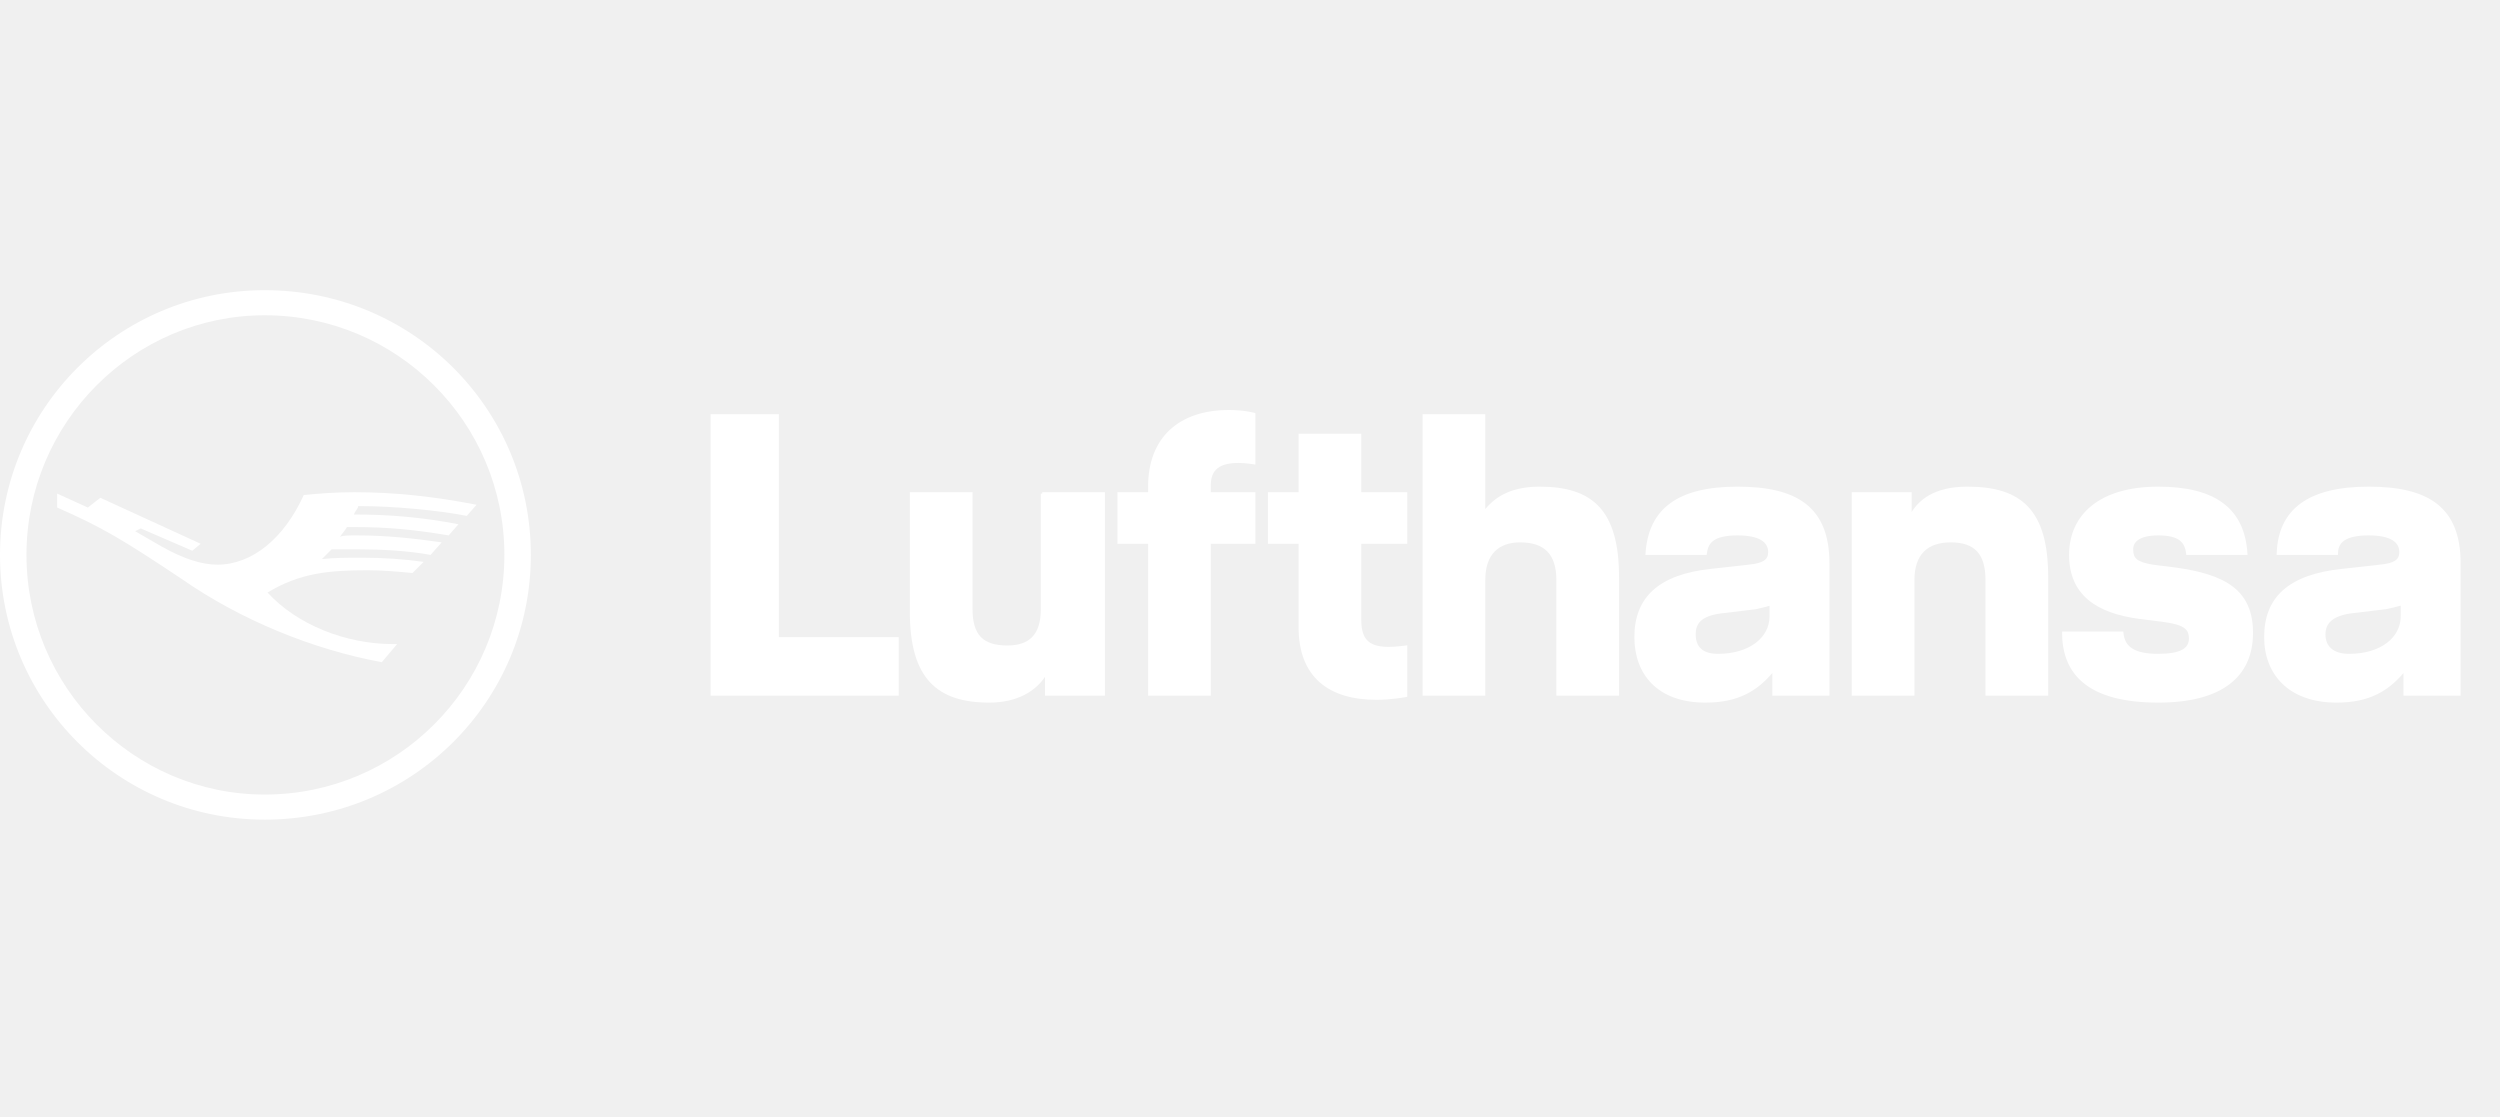
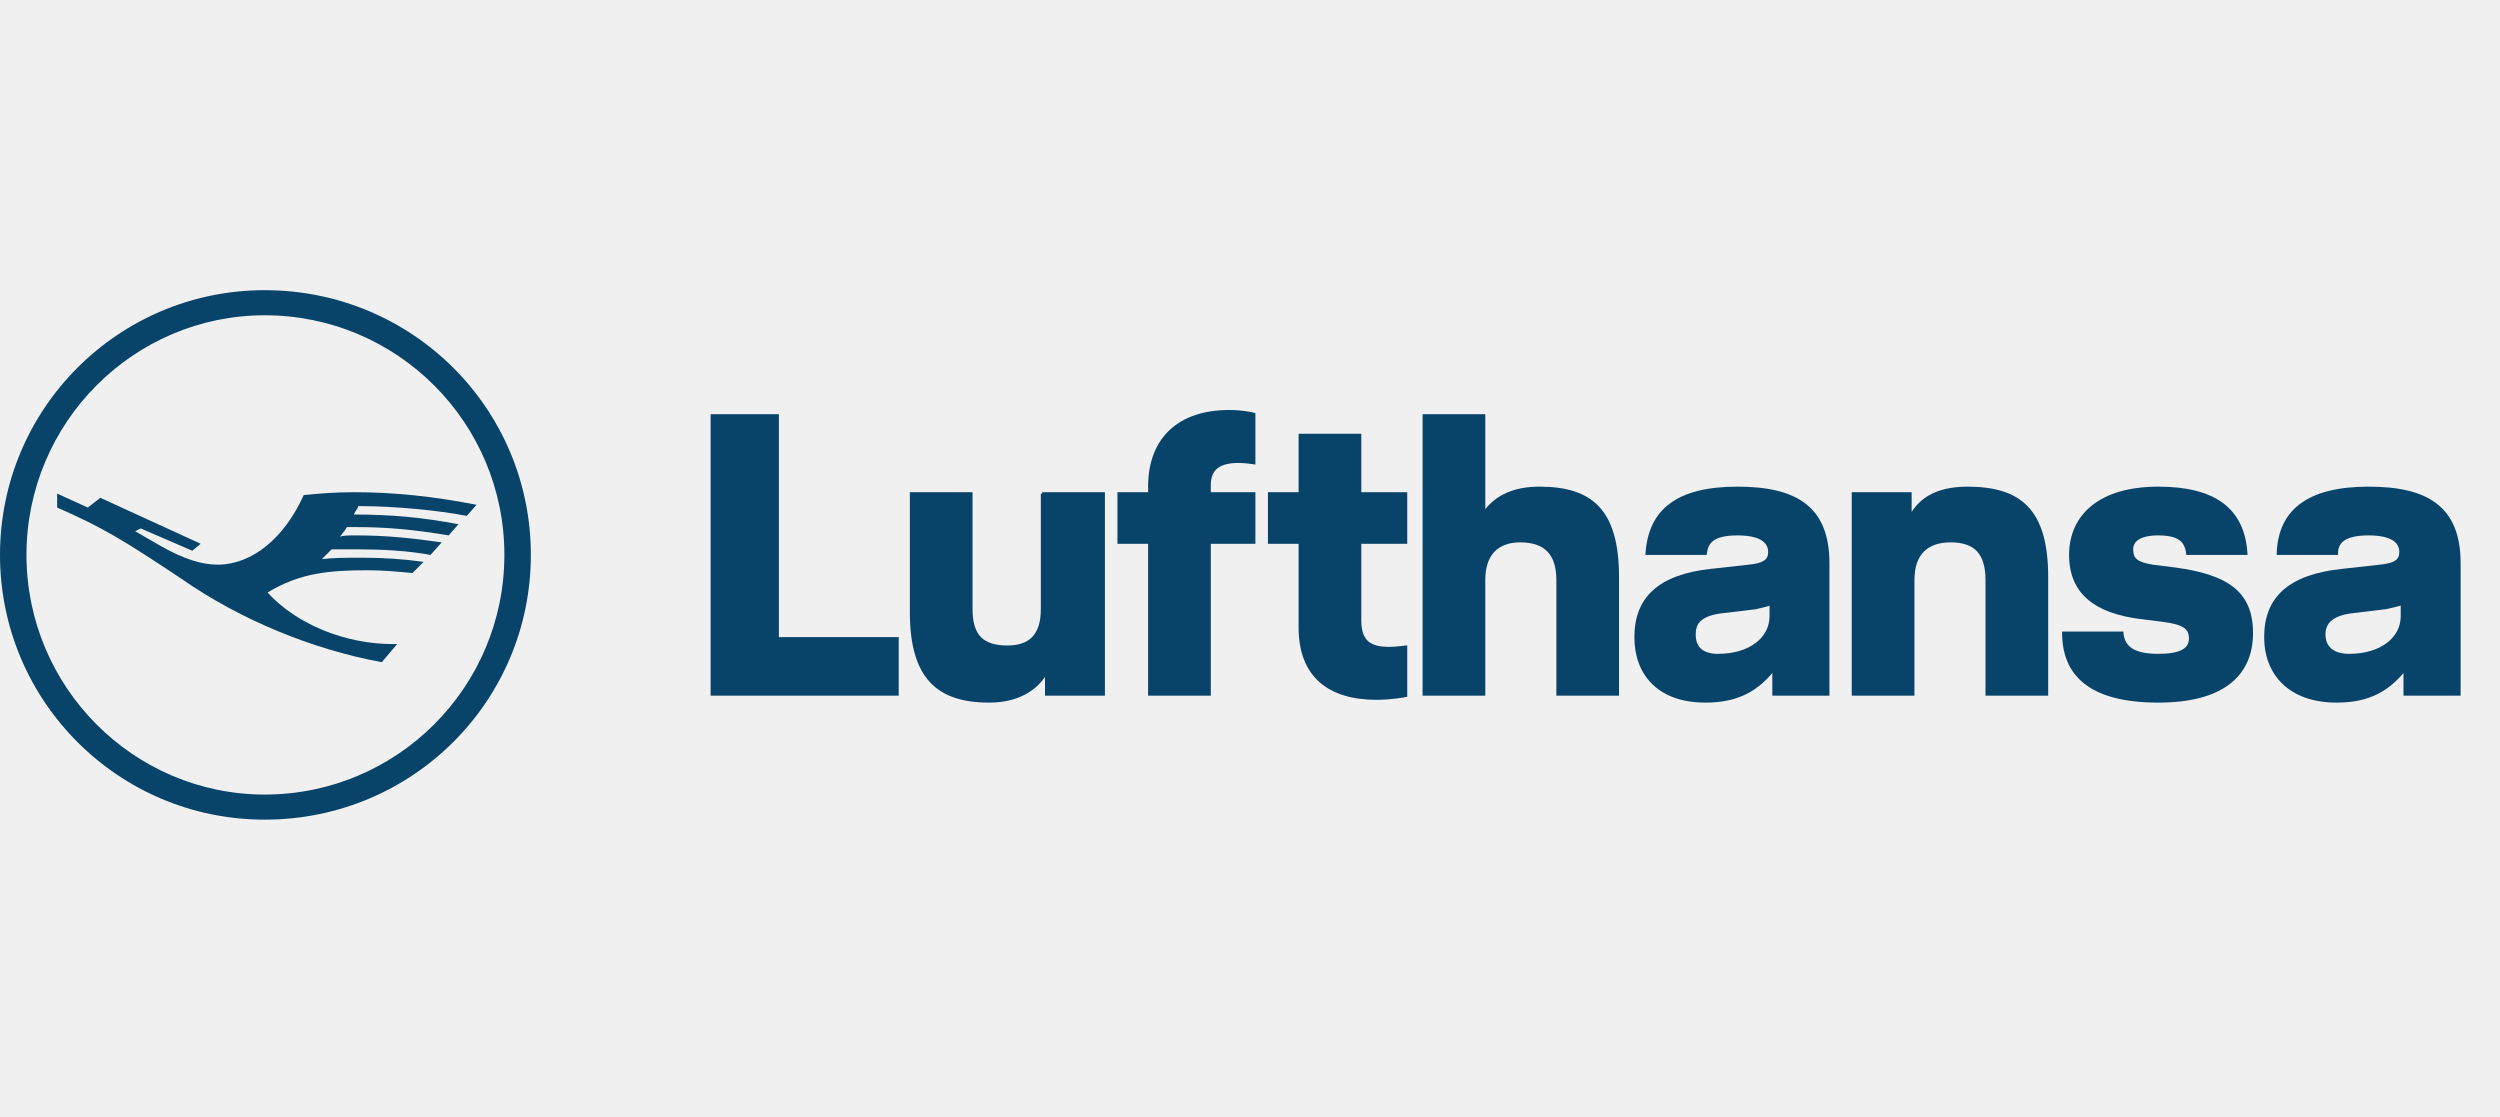
<svg xmlns="http://www.w3.org/2000/svg" width="112" height="50" viewBox="0 0 112 50" fill="none">
-   <path d="M16.043 22.675H16.23C17.604 22.675 19.664 22.863 20.912 23.112L21.349 22.613C19.414 22.238 17.666 22.051 15.856 22.051C14.982 22.051 14.296 22.113 13.609 22.176C12.735 24.111 11.299 25.297 9.739 25.297C9.052 25.297 8.241 25.047 7.242 24.485L6.056 23.799L6.306 23.674L8.615 24.673L8.99 24.361L4.495 22.301L3.934 22.738L2.56 22.113V22.738C4.558 23.612 5.494 24.173 8.116 25.921C10.8 27.794 14.046 29.105 17.104 29.666L17.791 28.855H17.604C15.482 28.855 13.297 27.981 11.986 26.545C13.422 25.672 14.732 25.547 16.48 25.547C17.104 25.547 17.854 25.609 18.478 25.672L18.977 25.172C18.103 25.047 17.167 24.985 16.23 24.985C15.544 24.985 14.982 24.985 14.42 25.047L14.857 24.61H16.043C17.104 24.61 18.29 24.673 19.289 24.86L19.788 24.298C18.478 24.111 17.292 23.986 15.981 23.986C15.606 23.986 15.357 23.986 15.232 24.049C15.287 23.966 15.341 23.896 15.391 23.833C15.454 23.752 15.509 23.682 15.544 23.612H15.856C17.416 23.612 18.602 23.736 20.101 23.986L20.538 23.487C18.915 23.175 17.479 23.05 15.856 23.05C15.886 22.961 15.929 22.901 15.966 22.848C16.009 22.79 16.043 22.741 16.043 22.675Z" fill="white" />
-   <path fill-rule="evenodd" clip-rule="evenodd" d="M23.782 24.86C23.782 18.306 18.477 13 11.86 13C5.306 13 0 18.306 0 24.86C0 31.414 5.306 36.72 11.86 36.72C18.477 36.72 23.782 31.414 23.782 24.86ZM22.596 24.86C22.596 18.93 17.79 14.124 11.86 14.124C5.992 14.124 1.186 18.93 1.186 24.86C1.186 30.79 5.992 35.596 11.86 35.596C17.79 35.596 22.596 30.79 22.596 24.86Z" fill="white" />
-   <path d="M46.691 22.114H46.629V27.295C46.629 27.879 46.49 28.282 46.241 28.539C45.991 28.795 45.62 28.918 45.131 28.918C44.577 28.918 44.191 28.794 43.943 28.539C43.694 28.282 43.57 27.881 43.57 27.295V22.051H40.761V27.419C40.761 28.893 41.059 29.911 41.659 30.559C42.261 31.21 43.156 31.477 44.319 31.477C45.586 31.477 46.39 30.952 46.816 30.325V31.165H49.5V22.051H46.691V22.114Z" fill="white" />
-   <path d="M56.196 18.496L56.242 18.509V20.814L56.169 20.802L56.168 20.802L56.165 20.801L56.153 20.799C56.142 20.798 56.126 20.795 56.107 20.793C56.067 20.787 56.011 20.779 55.946 20.771C55.814 20.756 55.645 20.74 55.492 20.74C55.061 20.74 54.75 20.818 54.548 20.977C54.349 21.133 54.244 21.377 54.244 21.739V22.051H56.242V24.361H54.244V31.165H51.435V24.361H50.062V22.051H51.435V21.802C51.435 20.696 51.783 19.835 52.415 19.251C53.046 18.668 53.952 18.368 55.056 18.368C55.403 18.368 55.687 18.4 55.885 18.432C55.984 18.448 56.061 18.463 56.114 18.475C56.14 18.481 56.161 18.486 56.175 18.49L56.19 18.494L56.195 18.495L56.196 18.496Z" fill="white" />
-   <path d="M62.995 31.226L63.045 31.216V28.908L62.974 28.918L62.969 28.919L62.955 28.921L62.902 28.928C62.856 28.934 62.792 28.941 62.719 28.949C62.571 28.965 62.387 28.98 62.234 28.98C61.832 28.98 61.523 28.918 61.314 28.745C61.108 28.574 60.986 28.284 60.986 27.794V24.361H63.045V22.051H60.986V19.43H58.177V22.051H56.803V24.361H58.177V28.106C58.177 29.211 58.509 30.026 59.118 30.564C59.727 31.1 60.602 31.352 61.672 31.352C62.019 31.352 62.349 31.32 62.593 31.289C62.715 31.273 62.815 31.258 62.885 31.246C62.92 31.24 62.947 31.235 62.966 31.232L62.988 31.227L62.993 31.226L62.995 31.226Z" fill="white" />
-   <path d="M31.835 18.556V31.165H40.262V28.543H34.894V18.556H31.835Z" fill="white" />
-   <path d="M63.732 18.556V31.165H66.541V25.984C66.541 25.401 66.694 24.982 66.96 24.709C67.226 24.436 67.614 24.298 68.102 24.298C68.654 24.298 69.056 24.436 69.321 24.709C69.586 24.981 69.725 25.4 69.725 25.984V31.165H72.533V25.859C72.533 24.355 72.236 23.337 71.635 22.695C71.032 22.053 70.138 21.802 68.975 21.802C67.799 21.802 67.052 22.186 66.541 22.805V18.556H63.732Z" fill="white" />
-   <path fill-rule="evenodd" clip-rule="evenodd" d="M77.839 21.802C76.491 21.802 75.492 22.052 74.814 22.555C74.132 23.06 73.783 23.813 73.719 24.794L73.715 24.86H76.459L76.466 24.806C76.496 24.564 76.569 24.365 76.761 24.224C76.955 24.08 77.282 23.986 77.839 23.986C78.334 23.986 78.68 24.064 78.9 24.196C79.115 24.325 79.213 24.508 79.213 24.735C79.213 24.906 79.157 25.025 79.029 25.113C78.894 25.205 78.674 25.266 78.333 25.297L78.332 25.298L76.647 25.485C75.485 25.61 74.628 25.925 74.06 26.437C73.49 26.951 73.22 27.656 73.22 28.543C73.22 29.367 73.474 30.102 74.003 30.631C74.532 31.161 75.33 31.477 76.403 31.477C77.129 31.477 77.716 31.351 78.218 31.104C78.671 30.881 79.051 30.561 79.4 30.152V31.165H81.959V25.235C81.959 23.974 81.596 23.11 80.889 22.564C80.186 22.02 79.155 21.802 77.839 21.802ZM78.86 27.246C78.926 27.231 78.993 27.215 79.056 27.199C79.135 27.179 79.212 27.159 79.275 27.137V27.607C79.275 28.085 79.052 28.504 78.652 28.805C78.252 29.108 77.673 29.292 76.965 29.292C76.63 29.292 76.382 29.216 76.218 29.073C76.056 28.932 75.967 28.718 75.967 28.418C75.967 28.18 76.026 27.98 76.189 27.823C76.355 27.665 76.636 27.543 77.098 27.481L78.658 27.294L78.666 27.293C78.728 27.277 78.794 27.262 78.86 27.246Z" fill="white" />
-   <path d="M88.139 21.802C87.413 21.802 86.855 21.944 86.43 22.184C86.084 22.38 85.829 22.64 85.642 22.936V22.051H82.958V31.165H85.767V25.984C85.767 25.401 85.92 24.983 86.193 24.709C86.466 24.436 86.87 24.298 87.39 24.298C87.942 24.298 88.327 24.436 88.576 24.707C88.826 24.98 88.95 25.398 88.95 25.984V31.165H91.759V25.859C91.759 24.355 91.462 23.336 90.852 22.695C90.242 22.052 89.332 21.802 88.139 21.802Z" fill="white" />
-   <path d="M97.448 25.423L96.451 25.298L96.45 25.298C96.077 25.236 95.858 25.16 95.732 25.054C95.611 24.954 95.567 24.82 95.567 24.61C95.567 24.443 95.635 24.291 95.804 24.179C95.977 24.064 96.259 23.986 96.69 23.986C97.154 23.986 97.45 24.064 97.637 24.201C97.82 24.335 97.909 24.534 97.939 24.805L97.945 24.86H100.689L100.685 24.794C100.622 23.781 100.257 23.029 99.583 22.532C98.912 22.037 97.945 21.802 96.69 21.802C95.37 21.802 94.372 22.116 93.702 22.658C93.03 23.202 92.695 23.97 92.695 24.86C92.695 25.75 92.998 26.408 93.553 26.874C94.104 27.338 94.898 27.605 95.871 27.731L96.869 27.856C97.338 27.918 97.637 27.995 97.819 28.112C97.909 28.169 97.968 28.235 98.007 28.313C98.045 28.392 98.064 28.487 98.064 28.605C98.064 28.721 98.038 28.819 97.989 28.901C97.939 28.983 97.862 29.054 97.753 29.112C97.533 29.23 97.187 29.292 96.69 29.292C96.164 29.292 95.788 29.214 95.537 29.06C95.291 28.908 95.159 28.677 95.13 28.35L95.124 28.293H92.383V28.356C92.383 29.275 92.669 30.059 93.359 30.613C94.045 31.164 95.123 31.477 96.69 31.477C98.102 31.477 99.163 31.195 99.872 30.661C100.585 30.124 100.935 29.34 100.935 28.356C100.935 27.404 100.633 26.744 100.037 26.285C99.446 25.83 98.574 25.579 97.448 25.423Z" fill="white" />
-   <path fill-rule="evenodd" clip-rule="evenodd" d="M106.116 21.802C104.768 21.802 103.754 22.052 103.067 22.555C102.378 23.06 102.028 23.813 101.996 24.796L101.994 24.86H104.743V24.798C104.743 24.563 104.815 24.366 105.013 24.224C105.216 24.08 105.559 23.986 106.116 23.986C106.611 23.986 106.956 24.064 107.176 24.196C107.392 24.325 107.489 24.508 107.489 24.735C107.489 24.906 107.434 25.025 107.306 25.113C107.171 25.205 106.951 25.266 106.61 25.297L106.608 25.298L104.923 25.485C103.731 25.61 102.858 25.925 102.282 26.436C101.704 26.95 101.434 27.655 101.434 28.543C101.434 29.368 101.704 30.103 102.249 30.632C102.794 31.161 103.607 31.477 104.68 31.477C105.406 31.477 105.993 31.351 106.495 31.104C106.948 30.881 107.328 30.561 107.676 30.152V31.165H110.236V25.235C110.236 23.974 109.873 23.11 109.166 22.564C108.463 22.02 107.431 21.802 106.116 21.802ZM106.877 27.293C107.147 27.239 107.372 27.185 107.552 27.13V27.607C107.552 28.085 107.328 28.504 106.929 28.805C106.528 29.108 105.95 29.292 105.242 29.292C104.907 29.292 104.642 29.216 104.462 29.072C104.284 28.929 104.181 28.714 104.181 28.418C104.181 28.183 104.254 27.982 104.426 27.824C104.6 27.665 104.882 27.543 105.313 27.481L106.872 27.294L106.877 27.293Z" fill="white" />
+   <path d="M16.043 22.675H16.23C17.604 22.675 19.664 22.863 20.912 23.112L21.349 22.613C19.414 22.238 17.666 22.051 15.856 22.051C14.982 22.051 14.296 22.113 13.609 22.176C12.735 24.111 11.299 25.297 9.739 25.297C9.052 25.297 8.241 25.047 7.242 24.485L6.056 23.799L6.306 23.674L8.615 24.673L8.99 24.361L4.495 22.301L3.934 22.738L2.56 22.113V22.738C4.558 23.612 5.494 24.173 8.116 25.921C10.8 27.794 14.046 29.105 17.104 29.666L17.791 28.855H17.604C15.482 28.855 13.297 27.981 11.986 26.545C13.422 25.672 14.732 25.547 16.48 25.547C17.104 25.547 17.854 25.609 18.478 25.672L18.977 25.172C18.103 25.047 17.167 24.985 16.23 24.985C15.544 24.985 14.982 24.985 14.42 25.047L14.857 24.61H16.043C17.104 24.61 18.29 24.673 19.289 24.86L19.788 24.298C18.478 24.111 17.292 23.986 15.981 23.986C15.606 23.986 15.357 23.986 15.232 24.049C15.287 23.966 15.341 23.896 15.391 23.833C15.454 23.752 15.509 23.682 15.544 23.612H15.856C17.416 23.612 18.602 23.736 20.101 23.986L20.538 23.487C18.915 23.175 17.479 23.05 15.856 23.05C15.886 22.961 15.929 22.901 15.966 22.848C16.009 22.79 16.043 22.741 16.043 22.675Z" fill="#08436A" />
+   <path fill-rule="evenodd" clip-rule="evenodd" d="M23.782 24.86C23.782 18.306 18.477 13 11.86 13C5.306 13 0 18.306 0 24.86C0 31.414 5.306 36.72 11.86 36.72C18.477 36.72 23.782 31.414 23.782 24.86ZM22.596 24.86C22.596 18.93 17.79 14.124 11.86 14.124C5.992 14.124 1.186 18.93 1.186 24.86C1.186 30.79 5.992 35.596 11.86 35.596C17.79 35.596 22.596 30.79 22.596 24.86Z" fill="#08436A" />
+   <path d="M46.691 22.114H46.629V27.295C46.629 27.879 46.49 28.282 46.241 28.539C45.991 28.795 45.62 28.918 45.131 28.918C44.577 28.918 44.191 28.794 43.943 28.539C43.694 28.282 43.57 27.881 43.57 27.295V22.051H40.761V27.419C40.761 28.893 41.059 29.911 41.659 30.559C42.261 31.21 43.156 31.477 44.319 31.477C45.586 31.477 46.39 30.952 46.816 30.325V31.165H49.5V22.051H46.691V22.114Z" fill="#08436A" />
+   <path d="M56.196 18.496L56.242 18.509V20.814L56.169 20.802L56.168 20.802L56.165 20.801L56.153 20.799C56.142 20.798 56.126 20.795 56.107 20.793C56.067 20.787 56.011 20.779 55.946 20.771C55.814 20.756 55.645 20.74 55.492 20.74C55.061 20.74 54.75 20.818 54.548 20.977C54.349 21.133 54.244 21.377 54.244 21.739V22.051H56.242V24.361H54.244V31.165H51.435V24.361H50.062V22.051H51.435V21.802C51.435 20.696 51.783 19.835 52.415 19.251C53.046 18.668 53.952 18.368 55.056 18.368C55.403 18.368 55.687 18.4 55.885 18.432C55.984 18.448 56.061 18.463 56.114 18.475C56.14 18.481 56.161 18.486 56.175 18.49L56.19 18.494L56.195 18.495L56.196 18.496Z" fill="#08436A" />
+   <path d="M62.995 31.226L63.045 31.216V28.908L62.974 28.918L62.969 28.919L62.955 28.921L62.902 28.928C62.856 28.934 62.792 28.941 62.719 28.949C62.571 28.965 62.387 28.98 62.234 28.98C61.832 28.98 61.523 28.918 61.314 28.745C61.108 28.574 60.986 28.284 60.986 27.794V24.361H63.045V22.051H60.986V19.43H58.177V22.051H56.803V24.361H58.177V28.106C58.177 29.211 58.509 30.026 59.118 30.564C59.727 31.1 60.602 31.352 61.672 31.352C62.019 31.352 62.349 31.32 62.593 31.289C62.715 31.273 62.815 31.258 62.885 31.246C62.92 31.24 62.947 31.235 62.966 31.232L62.988 31.227L62.993 31.226L62.995 31.226Z" fill="#08436A" />
+   <path d="M31.835 18.556V31.165H40.262V28.543H34.894V18.556H31.835Z" fill="#08436A" />
+   <path d="M63.732 18.556V31.165H66.541V25.984C66.541 25.401 66.694 24.982 66.96 24.709C67.226 24.436 67.614 24.298 68.102 24.298C68.654 24.298 69.056 24.436 69.321 24.709C69.586 24.981 69.725 25.4 69.725 25.984V31.165H72.533V25.859C72.533 24.355 72.236 23.337 71.635 22.695C71.032 22.053 70.138 21.802 68.975 21.802C67.799 21.802 67.052 22.186 66.541 22.805V18.556H63.732Z" fill="#08436A" />
+   <path fill-rule="evenodd" clip-rule="evenodd" d="M77.839 21.802C76.491 21.802 75.492 22.052 74.814 22.555C74.132 23.06 73.783 23.813 73.719 24.794L73.715 24.86H76.459L76.466 24.806C76.496 24.564 76.569 24.365 76.761 24.224C76.955 24.08 77.282 23.986 77.839 23.986C78.334 23.986 78.68 24.064 78.9 24.196C79.115 24.325 79.213 24.508 79.213 24.735C79.213 24.906 79.157 25.025 79.029 25.113C78.894 25.205 78.674 25.266 78.333 25.297L78.332 25.298L76.647 25.485C75.485 25.61 74.628 25.925 74.06 26.437C73.49 26.951 73.22 27.656 73.22 28.543C73.22 29.367 73.474 30.102 74.003 30.631C74.532 31.161 75.33 31.477 76.403 31.477C77.129 31.477 77.716 31.351 78.218 31.104C78.671 30.881 79.051 30.561 79.4 30.152V31.165H81.959V25.235C81.959 23.974 81.596 23.11 80.889 22.564C80.186 22.02 79.155 21.802 77.839 21.802ZM78.86 27.246C78.926 27.231 78.993 27.215 79.056 27.199C79.135 27.179 79.212 27.159 79.275 27.137V27.607C79.275 28.085 79.052 28.504 78.652 28.805C78.252 29.108 77.673 29.292 76.965 29.292C76.63 29.292 76.382 29.216 76.218 29.073C76.056 28.932 75.967 28.718 75.967 28.418C75.967 28.18 76.026 27.98 76.189 27.823C76.355 27.665 76.636 27.543 77.098 27.481L78.658 27.294L78.666 27.293C78.728 27.277 78.794 27.262 78.86 27.246Z" fill="#08436A" />
+   <path d="M88.139 21.802C87.413 21.802 86.855 21.944 86.43 22.184C86.084 22.38 85.829 22.64 85.642 22.936V22.051H82.958V31.165H85.767V25.984C85.767 25.401 85.92 24.983 86.193 24.709C86.466 24.436 86.87 24.298 87.39 24.298C87.942 24.298 88.327 24.436 88.576 24.707C88.826 24.98 88.95 25.398 88.95 25.984V31.165H91.759V25.859C91.759 24.355 91.462 23.336 90.852 22.695C90.242 22.052 89.332 21.802 88.139 21.802Z" fill="#08436A" />
+   <path d="M97.448 25.423L96.451 25.298L96.45 25.298C96.077 25.236 95.858 25.16 95.732 25.054C95.611 24.954 95.567 24.82 95.567 24.61C95.567 24.443 95.635 24.291 95.804 24.179C95.977 24.064 96.259 23.986 96.69 23.986C97.154 23.986 97.45 24.064 97.637 24.201C97.82 24.335 97.909 24.534 97.939 24.805L97.945 24.86H100.689L100.685 24.794C100.622 23.781 100.257 23.029 99.583 22.532C98.912 22.037 97.945 21.802 96.69 21.802C95.37 21.802 94.372 22.116 93.702 22.658C93.03 23.202 92.695 23.97 92.695 24.86C92.695 25.75 92.998 26.408 93.553 26.874C94.104 27.338 94.898 27.605 95.871 27.731L96.869 27.856C97.338 27.918 97.637 27.995 97.819 28.112C97.909 28.169 97.968 28.235 98.007 28.313C98.045 28.392 98.064 28.487 98.064 28.605C98.064 28.721 98.038 28.819 97.989 28.901C97.939 28.983 97.862 29.054 97.753 29.112C97.533 29.23 97.187 29.292 96.69 29.292C96.164 29.292 95.788 29.214 95.537 29.06C95.291 28.908 95.159 28.677 95.13 28.35L95.124 28.293H92.383V28.356C92.383 29.275 92.669 30.059 93.359 30.613C94.045 31.164 95.123 31.477 96.69 31.477C98.102 31.477 99.163 31.195 99.872 30.661C100.585 30.124 100.935 29.34 100.935 28.356C100.935 27.404 100.633 26.744 100.037 26.285C99.446 25.83 98.574 25.579 97.448 25.423Z" fill="#08436A" />
+   <path fill-rule="evenodd" clip-rule="evenodd" d="M106.116 21.802C104.768 21.802 103.754 22.052 103.067 22.555C102.378 23.06 102.028 23.813 101.996 24.796L101.994 24.86H104.743V24.798C104.743 24.563 104.815 24.366 105.013 24.224C105.216 24.08 105.559 23.986 106.116 23.986C106.611 23.986 106.956 24.064 107.176 24.196C107.392 24.325 107.489 24.508 107.489 24.735C107.489 24.906 107.434 25.025 107.306 25.113C107.171 25.205 106.951 25.266 106.61 25.297L106.608 25.298L104.923 25.485C103.731 25.61 102.858 25.925 102.282 26.436C101.704 26.95 101.434 27.655 101.434 28.543C101.434 29.368 101.704 30.103 102.249 30.632C102.794 31.161 103.607 31.477 104.68 31.477C105.406 31.477 105.993 31.351 106.495 31.104C106.948 30.881 107.328 30.561 107.676 30.152V31.165H110.236V25.235C110.236 23.974 109.873 23.11 109.166 22.564C108.463 22.02 107.431 21.802 106.116 21.802ZM106.877 27.293C107.147 27.239 107.372 27.185 107.552 27.13V27.607C107.552 28.085 107.328 28.504 106.929 28.805C106.528 29.108 105.95 29.292 105.242 29.292C104.907 29.292 104.642 29.216 104.462 29.072C104.284 28.929 104.181 28.714 104.181 28.418C104.181 28.183 104.254 27.982 104.426 27.824C104.6 27.665 104.882 27.543 105.313 27.481L106.872 27.294L106.877 27.293Z" fill="#08436A" />
</svg>
